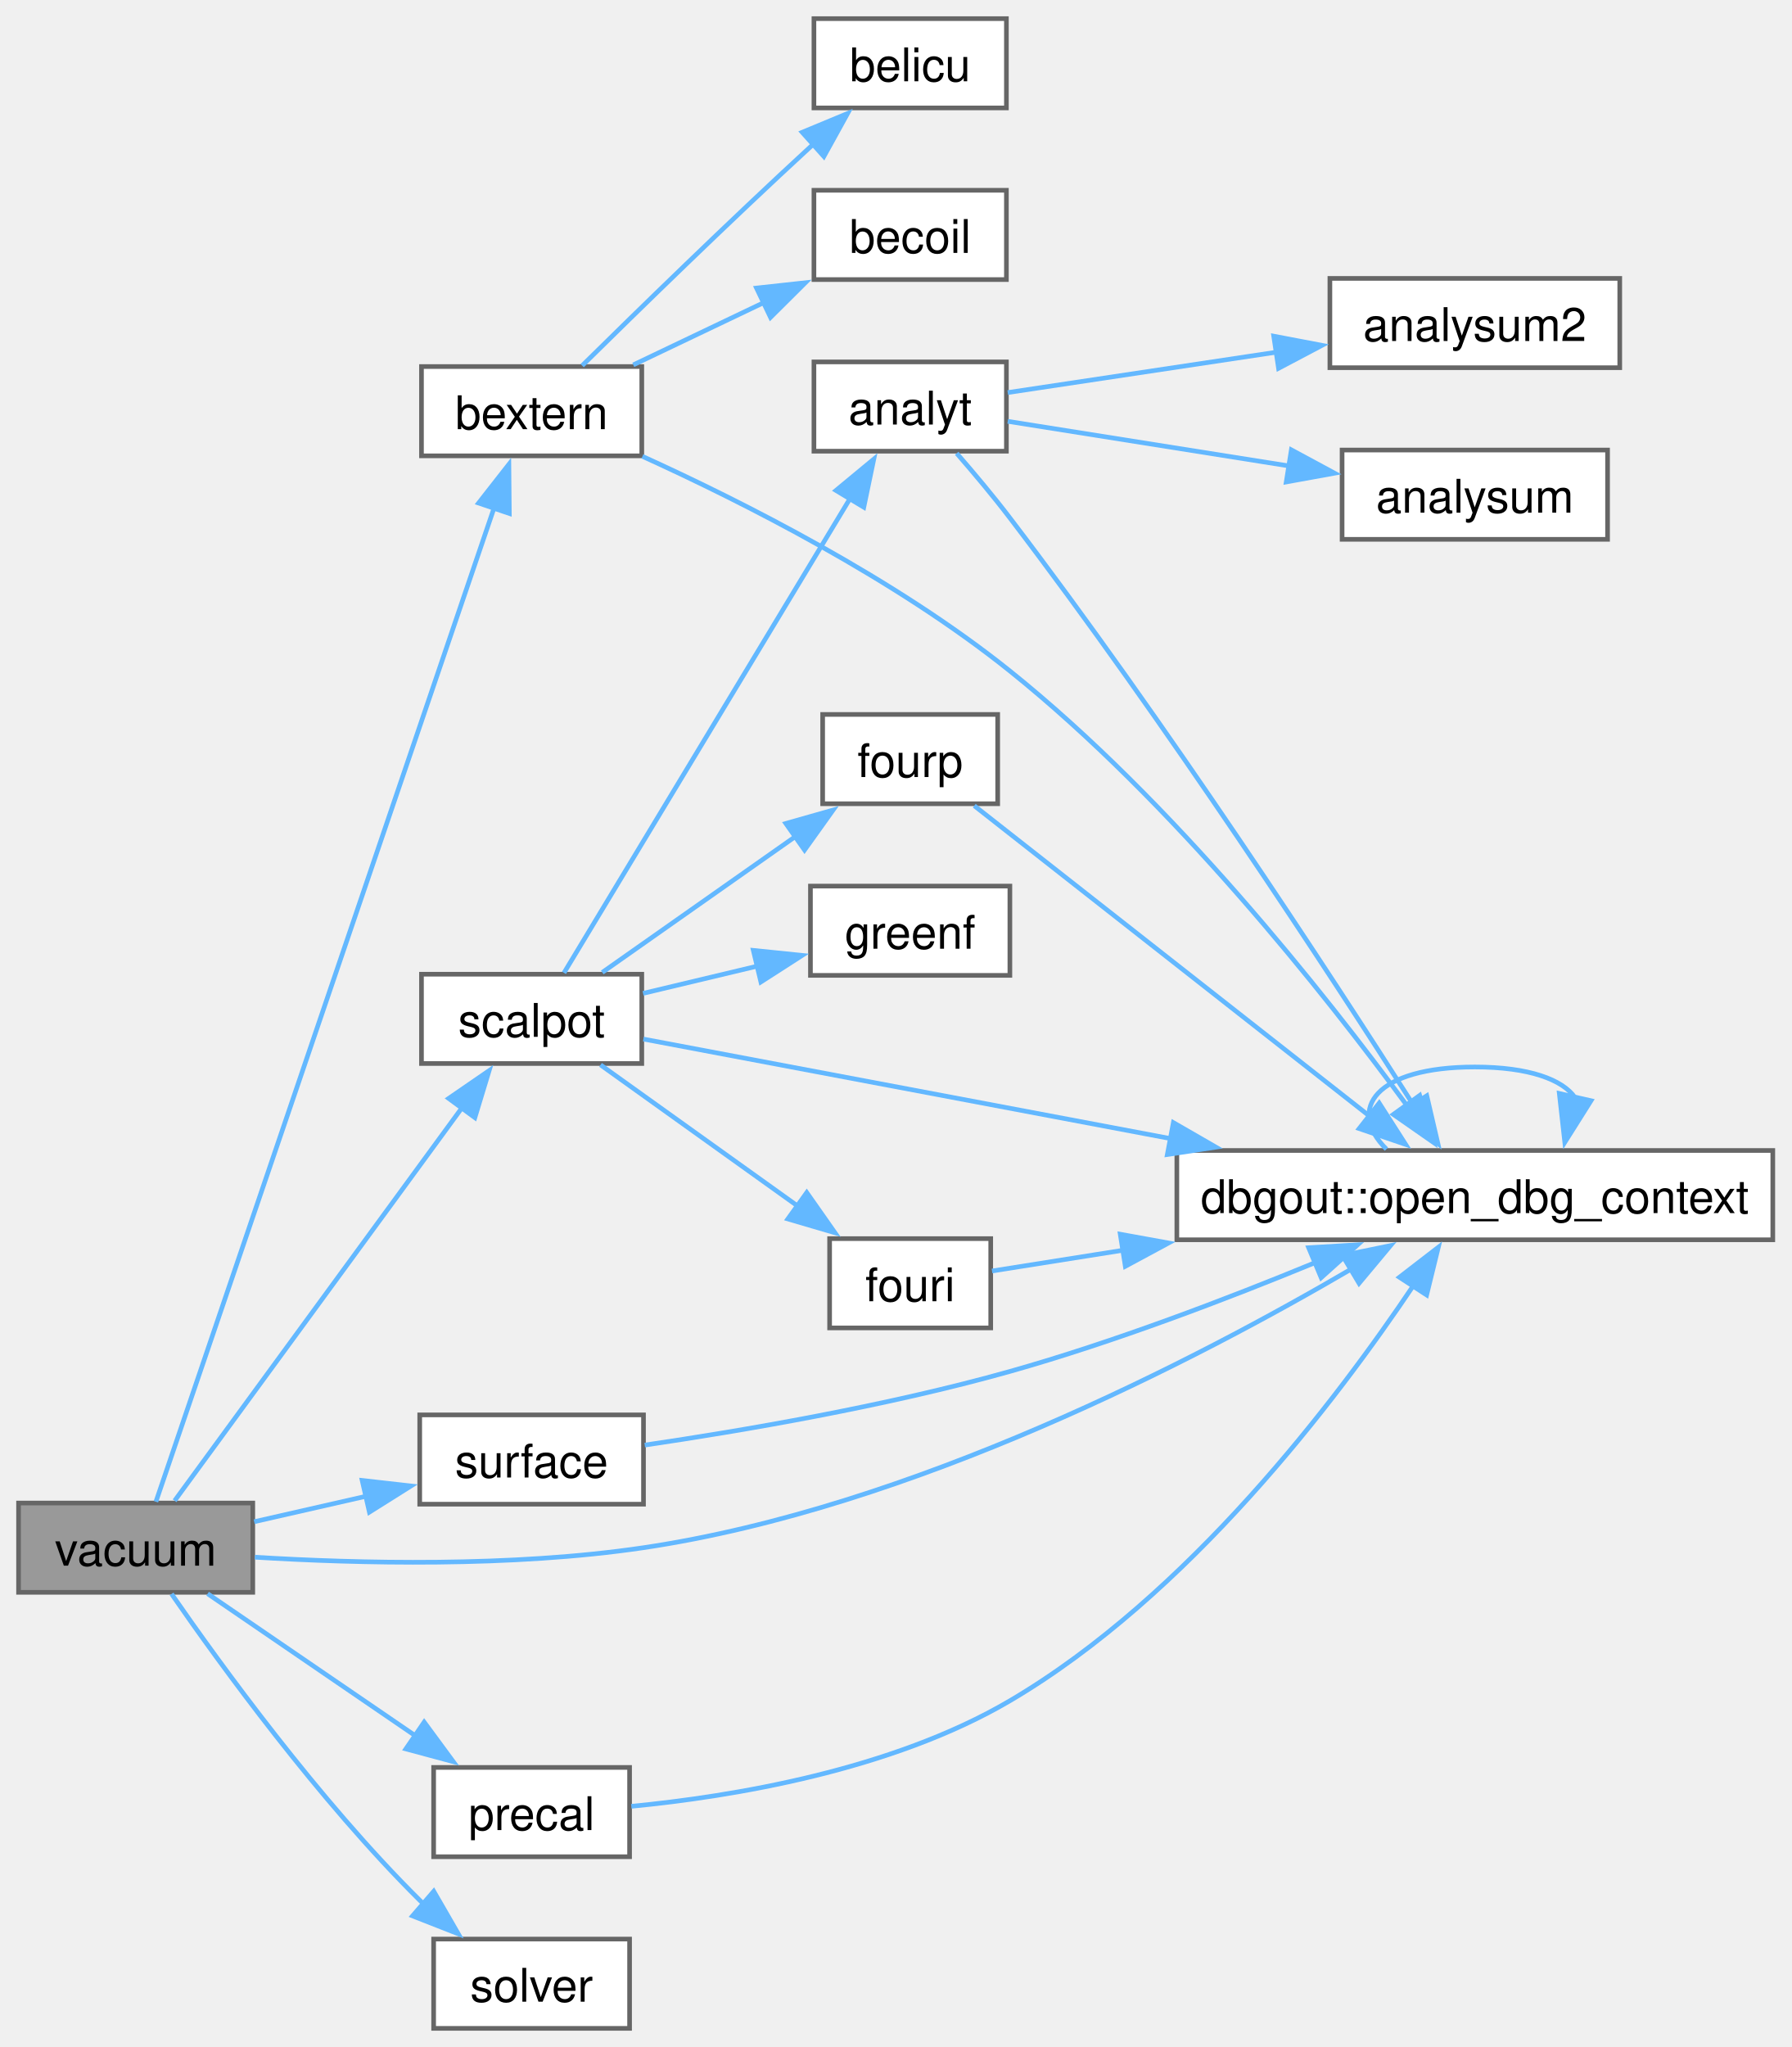
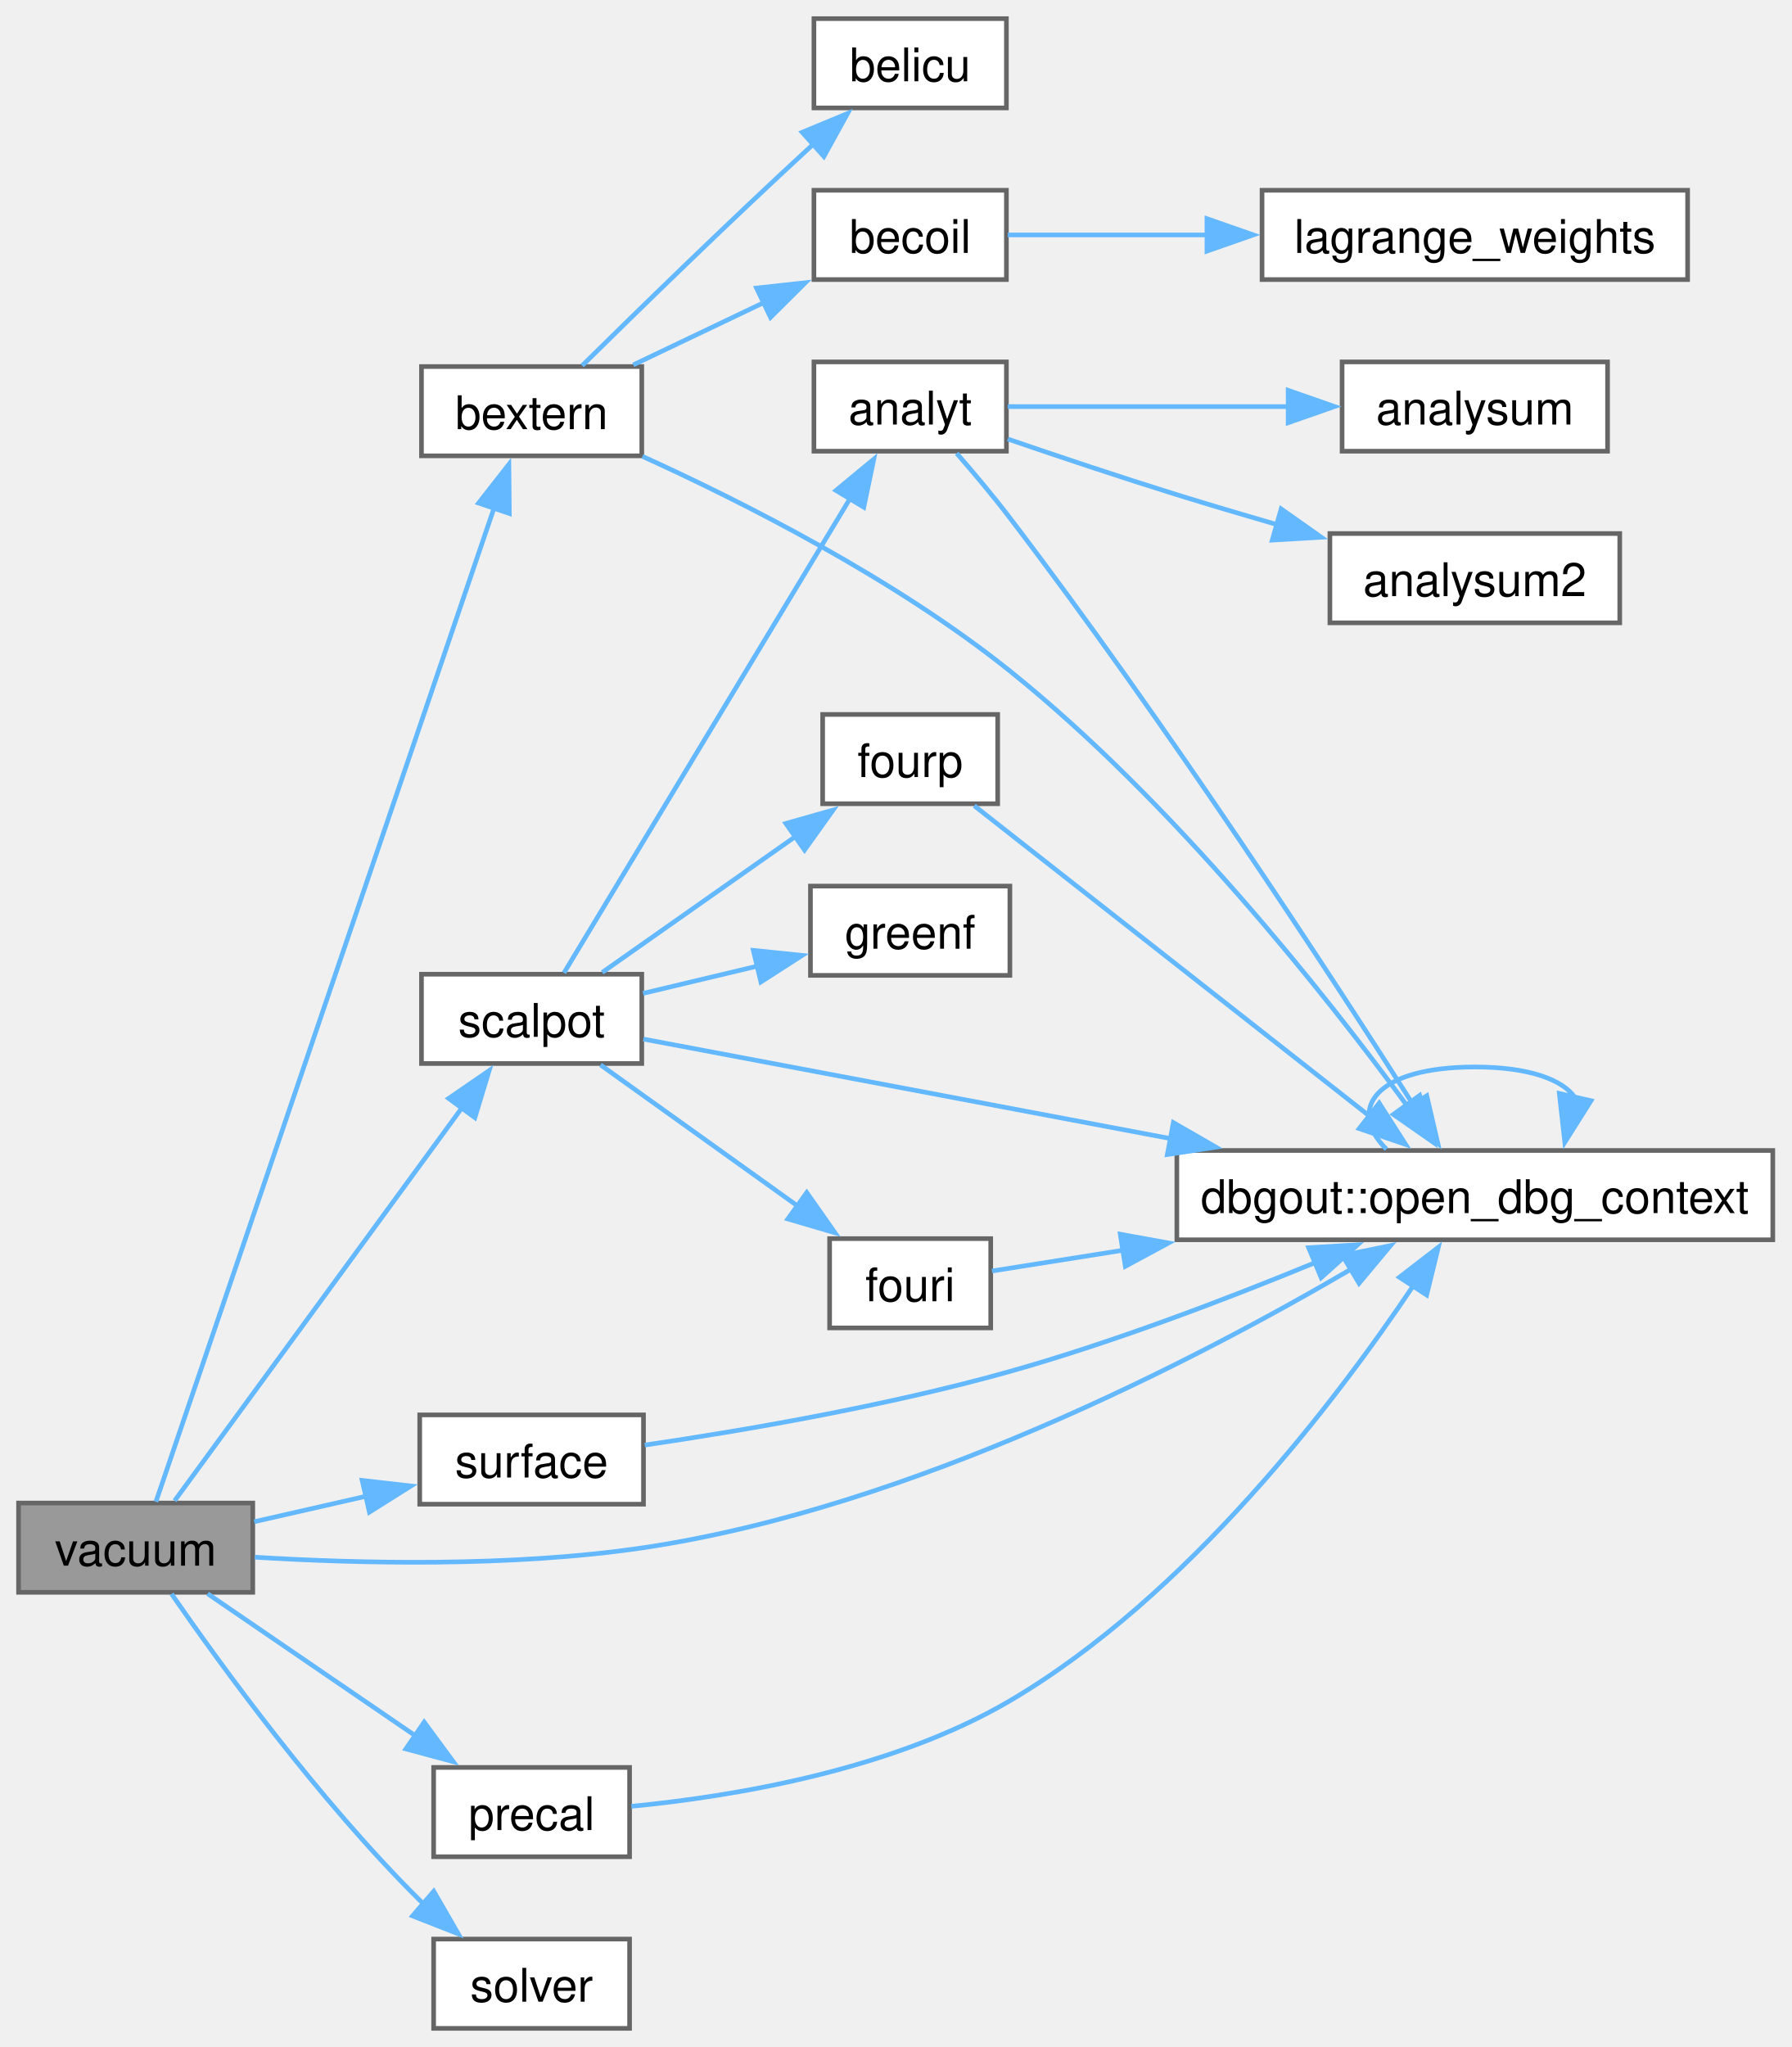
<svg xmlns="http://www.w3.org/2000/svg" xmlns:xlink="http://www.w3.org/1999/xlink" width="386pt" height="441pt" viewBox="0.00 0.00 386.25 441.25">
  <g id="page0,1_graph0" class="graph" transform="scale(1 1) rotate(0) translate(4 437.25)">
    <g id="Node000001" class="node">
      <g id="a_Node000001">
        <a xlink:title="Compute the vacuum contribution to the free-boundary energy functional.">
          <polygon fill="#999999" stroke="#666666" points="50.5,-113.25 0,-113.25 0,-94 50.5,-94 50.5,-113.25" />
          <text text-anchor="middle" x="25.25" y="-99.75" font-family="Helvetica,sans-Serif" font-size="10.00">vacuum</text>
        </a>
      </g>
    </g>
    <g id="Node000002" class="node">
      <g id="a_Node000002">
        <a xlink:href="../../db/d3d/bextern_8f90.html#a90228cc5f358147ae7f59953d6f9cced" target="_top" xlink:title="Compute the total magnetic field due to external coils and the net toroidal plasma current.">
          <polygon fill="white" stroke="#666666" points="134.38,-358.25 86.88,-358.25 86.88,-339 134.38,-339 134.38,-358.25" />
          <text text-anchor="middle" x="110.62" y="-344.75" font-family="Helvetica,sans-Serif" font-size="10.00">bextern</text>
        </a>
      </g>
    </g>
    <g id="edge1_Node000001_Node000002" class="edge">
      <g id="a_edge1_Node000001_Node000002">
        <a xlink:title=" ">
          <path fill="none" stroke="#63b8ff" d="M29.62,-113.53C42.03,-150 85.35,-277.29 102.53,-327.77" />
          <polygon fill="#63b8ff" stroke="#63b8ff" points="99.19,-328.82 105.72,-337.16 105.82,-326.57 99.19,-328.82" />
        </a>
      </g>
    </g>
-     <g id="Node000005" class="node">
-       <g id="a_Node000005">
+     <g id="Node000006" class="node">
+       <g id="a_Node000006">
        <a xlink:href="../../d8/dfd/namespacedbgout.html#acdd1612a38e44b6469dc03d9d1c6ceed" target="_top" xlink:title="check if any output is desired for the current iteration check if the given context should be openend...">
          <polygon fill="white" stroke="#666666" points="378.25,-189.25 249.75,-189.25 249.75,-170 378.25,-170 378.25,-189.25" />
          <text text-anchor="middle" x="314" y="-175.75" font-family="Helvetica,sans-Serif" font-size="10.00">dbgout::open_dbg_context</text>
        </a>
      </g>
    </g>
-     <g id="edge6_Node000001_Node000005" class="edge">
-       <g id="a_edge6_Node000001_Node000005">
+     <g id="edge7_Node000001_Node000006" class="edge">
+       <g id="a_edge7_Node000001_Node000006">
        <a xlink:title=" ">
          <path fill="none" stroke="#63b8ff" d="M50.96,-101.57C73.05,-100.22 106.24,-99.39 134.75,-103.62 192.65,-112.23 254.19,-144.25 287.67,-163.87" />
          <polygon fill="#63b8ff" stroke="#63b8ff" points="285.45,-166.62 295.83,-168.75 289.04,-160.62 285.45,-166.62" />
        </a>
      </g>
    </g>
-     <g id="Node000006" class="node">
-       <g id="a_Node000006">
+     <g id="Node000007" class="node">
+       <g id="a_Node000007">
        <a xlink:href="../../dd/d98/precal_8f90.html#a0dae73e848a4757092d7e9786d073d3d" target="_top" xlink:title="Pre-compute constant terms required for NESTOR.">
          <polygon fill="white" stroke="#666666" points="131.75,-56.25 89.5,-56.25 89.5,-37 131.75,-37 131.75,-56.25" />
          <text text-anchor="middle" x="110.62" y="-42.75" font-family="Helvetica,sans-Serif" font-size="10.00">precal</text>
        </a>
      </g>
    </g>
-     <g id="edge7_Node000001_Node000006" class="edge">
-       <g id="a_edge7_Node000001_Node000006">
+     <g id="edge8_Node000001_Node000007" class="edge">
+       <g id="a_edge8_Node000001_Node000007">
        <a xlink:title=" ">
          <path fill="none" stroke="#63b8ff" d="M40.77,-93.7C53.13,-85.25 71.13,-72.94 85.63,-63.03" />
          <polygon fill="#63b8ff" stroke="#63b8ff" points="87.46,-66.02 93.74,-57.49 83.51,-60.24 87.46,-66.02" />
        </a>
      </g>
    </g>
-     <g id="Node000007" class="node">
-       <g id="a_Node000007">
+     <g id="Node000008" class="node">
+       <g id="a_Node000008">
        <a xlink:href="../../d0/d19/scalpot_8f90.html#afb9e58849c5a27e486bdf4106f8bb84e" target="_top" xlink:title="Compute all required terms for solving for the scalar magnetic potential.">
          <polygon fill="white" stroke="#666666" points="134.38,-227.25 86.88,-227.25 86.88,-208 134.38,-208 134.38,-227.25" />
          <text text-anchor="middle" x="110.62" y="-213.75" font-family="Helvetica,sans-Serif" font-size="10.00">scalpot</text>
        </a>
      </g>
    </g>
-     <g id="edge9_Node000001_Node000007" class="edge">
-       <g id="a_edge9_Node000001_Node000007">
+     <g id="edge10_Node000001_Node000008" class="edge">
+       <g id="a_edge10_Node000001_Node000008">
        <a xlink:title=" ">
          <path fill="none" stroke="#63b8ff" d="M33.65,-113.74C47.59,-132.8 77.95,-174.31 95.78,-198.69" />
          <polygon fill="#63b8ff" stroke="#63b8ff" points="92.74,-200.47 101.47,-206.47 98.39,-196.33 92.74,-200.47" />
        </a>
      </g>
    </g>
-     <g id="Node000014" class="node">
-       <g id="a_Node000014">
+     <g id="Node000015" class="node">
+       <g id="a_Node000015">
        <a xlink:href="../../d7/d39/solver_8f90.html#a1e815013ed24a9dddc80410103f4a220" target="_top" xlink:title="Solve a linear system of equations using dgesv.">
          <polygon fill="white" stroke="#666666" points="131.75,-19.25 89.5,-19.25 89.5,0 131.75,0 131.75,-19.25" />
          <text text-anchor="middle" x="110.62" y="-5.75" font-family="Helvetica,sans-Serif" font-size="10.00">solver</text>
        </a>
      </g>
    </g>
-     <g id="edge20_Node000001_Node000014" class="edge">
-       <g id="a_edge20_Node000001_Node000014">
+     <g id="edge21_Node000001_Node000015" class="edge">
+       <g id="a_edge21_Node000001_Node000015">
        <a xlink:title=" ">
          <path fill="none" stroke="#63b8ff" d="M32.99,-93.65C43.46,-78.51 64.73,-49.2 86.5,-27.62 86.77,-27.36 87.05,-27.09 87.32,-26.82" />
          <polygon fill="#63b8ff" stroke="#63b8ff" points="89.52,-29.55 94.82,-20.37 84.95,-24.24 89.52,-29.55" />
        </a>
      </g>
    </g>
-     <g id="Node000015" class="node">
-       <g id="a_Node000015">
+     <g id="Node000016" class="node">
+       <g id="a_Node000016">
        <a xlink:href="../../d6/d03/surface_8f90.html#ad7b6446e720a806f41f10dd1eb0b6f88" target="_top" xlink:title="Evaluate the geometry of the LCFS and tangential derivatives.">
          <polygon fill="white" stroke="#666666" points="134.75,-132.25 86.5,-132.25 86.5,-113 134.75,-113 134.75,-132.25" />
          <text text-anchor="middle" x="110.62" y="-118.75" font-family="Helvetica,sans-Serif" font-size="10.00">surface</text>
        </a>
      </g>
    </g>
-     <g id="edge21_Node000001_Node000015" class="edge">
-       <g id="a_edge21_Node000001_Node000015">
+     <g id="edge22_Node000001_Node000016" class="edge">
+       <g id="a_edge22_Node000001_Node000016">
        <a xlink:title=" ">
          <path fill="none" stroke="#63b8ff" d="M50.81,-109.22C58.39,-110.95 66.88,-112.88 75,-114.73" />
          <polygon fill="#63b8ff" stroke="#63b8ff" points="74.09,-118.12 84.62,-116.93 75.65,-111.29 74.09,-118.12" />
        </a>
      </g>
    </g>
    <g id="Node000003" class="node">
      <g id="a_Node000003">
-         <a xlink:href="../../d6/dc7/becoil_8f90.html#a449b054fb88bdb4cdf73ef8939654bfb" target="_top" xlink:title="Compute the cylindrical components of the magnetic field due to external coils. by bi-linear interpol...">
+         <a xlink:href="../../d6/dc7/becoil_8f90.html#a449b054fb88bdb4cdf73ef8939654bfb" target="_top" xlink:title="Compute the cylindrical components of the magnetic field due to external coils. by bi-cubic Lagrange ...">
          <polygon fill="white" stroke="#666666" points="213,-396.25 171.5,-396.25 171.5,-377 213,-377 213,-396.25" />
          <text text-anchor="middle" x="192.25" y="-382.75" font-family="Helvetica,sans-Serif" font-size="10.00">becoil</text>
        </a>
      </g>
    </g>
    <g id="edge2_Node000002_Node000003" class="edge">
      <g id="a_edge2_Node000002_Node000003">
        <a xlink:title=" ">
          <path fill="none" stroke="#63b8ff" d="M132.55,-358.61C141.18,-362.73 151.36,-367.59 160.8,-372.09" />
          <polygon fill="#63b8ff" stroke="#63b8ff" points="159.12,-375.17 169.65,-376.32 162.14,-368.85 159.12,-375.17" />
        </a>
      </g>
    </g>
-     <g id="Node000004" class="node">
-       <g id="a_Node000004">
+     <g id="Node000005" class="node">
+       <g id="a_Node000005">
        <a xlink:href="../../d9/dda/belicu_8f90.html#a53e6f162ca96069b8d93e131069ddf5d" target="_top" xlink:title="Magnetic field due to net toroidal current modeled by a filament along the magnetic axis.">
          <polygon fill="white" stroke="#666666" points="213,-433.25 171.5,-433.25 171.5,-414 213,-414 213,-433.25" />
          <text text-anchor="middle" x="192.25" y="-419.75" font-family="Helvetica,sans-Serif" font-size="10.00">belicu</text>
        </a>
      </g>
    </g>
-     <g id="edge3_Node000002_Node000004" class="edge">
-       <g id="a_edge3_Node000002_Node000004">
+     <g id="edge4_Node000002_Node000005" class="edge">
+       <g id="a_edge4_Node000002_Node000005">
        <a xlink:title=" ">
          <path fill="none" stroke="#63b8ff" d="M121.53,-358.45C133.17,-369.93 153.12,-389.41 170.75,-405.62 171.02,-405.88 171.3,-406.13 171.58,-406.39" />
          <polygon fill="#63b8ff" stroke="#63b8ff" points="168.97,-408.75 178.76,-412.81 173.64,-403.53 168.97,-408.75" />
        </a>
      </g>
    </g>
-     <g id="edge4_Node000002_Node000005" class="edge">
-       <g id="a_edge4_Node000002_Node000005">
+     <g id="edge5_Node000002_Node000006" class="edge">
+       <g id="a_edge5_Node000002_Node000006">
        <a xlink:title=" ">
          <path fill="none" stroke="#63b8ff" d="M134.52,-338.89C156.18,-329.05 188.98,-312.48 213.75,-292.62 248.86,-264.47 281.69,-223 299.39,-198.91" />
          <polygon fill="#63b8ff" stroke="#63b8ff" points="302.11,-201.12 305.12,-190.96 296.43,-197.02 302.11,-201.12" />
        </a>
      </g>
    </g>
-     <g id="edge5_Node000005_Node000005" class="edge">
-       <g id="a_edge5_Node000005_Node000005">
+     <g id="Node000004" class="node">
+       <g id="a_Node000004">
+         <a xlink:href="../../d6/dc7/becoil_8f90.html#a094fcb7ea985872eaabd8d6bde4d286e" target="_top" xlink:title="Weights of the n-node Lagrange polynomial on the nodes 0, ..., n-1 at u.">
+           <polygon fill="white" stroke="#666666" points="359.88,-396.25 268.12,-396.25 268.12,-377 359.88,-377 359.88,-396.25" />
+           <text text-anchor="middle" x="314" y="-382.75" font-family="Helvetica,sans-Serif" font-size="10.00">lagrange_weights</text>
+         </a>
+       </g>
+     </g>
+     <g id="edge3_Node000003_Node000004" class="edge">
+       <g id="a_edge3_Node000003_Node000004">
+         <a xlink:title=" ">
+           <path fill="none" stroke="#63b8ff" d="M213.29,-386.62C225.24,-386.62 241.06,-386.62 256.57,-386.62" />
+           <polygon fill="#63b8ff" stroke="#63b8ff" points="256.24,-390.13 266.24,-386.63 256.24,-383.13 256.24,-390.13" />
+         </a>
+       </g>
+     </g>
+     <g id="edge6_Node000006_Node000006" class="edge">
+       <g id="a_edge6_Node000006_Node000006">
        <a xlink:title=" ">
          <path fill="none" stroke="#63b8ff" d="M294.94,-189.54C286.25,-198.15 292.6,-207.25 314,-207.25 325.7,-207.25 332.91,-204.53 335.61,-200.65" />
          <polygon fill="#63b8ff" stroke="#63b8ff" points="339.05,-199.98 333.4,-191.01 332.22,-201.54 339.05,-199.98" />
        </a>
      </g>
    </g>
-     <g id="edge8_Node000006_Node000005" class="edge">
-       <g id="a_edge8_Node000006_Node000005">
+     <g id="edge9_Node000007_Node000006" class="edge">
+       <g id="a_edge9_Node000007_Node000006">
        <a xlink:title=" ">
          <path fill="none" stroke="#63b8ff" d="M132.13,-47.87C153.75,-49.96 188.16,-55.58 213.75,-70.62 252.17,-93.21 284.24,-135.5 300.83,-160.24" />
          <polygon fill="#63b8ff" stroke="#63b8ff" points="297.74,-161.92 306.13,-168.39 303.61,-158.1 297.74,-161.92" />
        </a>
      </g>
    </g>
-     <g id="edge19_Node000007_Node000005" class="edge">
-       <g id="a_edge19_Node000007_Node000005">
+     <g id="edge20_Node000008_Node000006" class="edge">
+       <g id="a_edge20_Node000008_Node000006">
        <a xlink:title=" ">
          <path fill="none" stroke="#63b8ff" d="M134.73,-213.27C162.28,-208.07 209.49,-199.16 248.41,-191.81" />
          <polygon fill="#63b8ff" stroke="#63b8ff" points="249,-195.26 258.18,-189.97 247.7,-188.38 249,-195.26" />
        </a>
      </g>
    </g>
-     <g id="Node000008" class="node">
-       <g id="a_Node000008">
+     <g id="Node000009" class="node">
+       <g id="a_Node000009">
        <a xlink:href="../../da/d73/analyt_8f90.html#a60edcf4884aa60f6d96c258a97255756" target="_top" xlink:title="Compute the analytical-and-numerical 4D Fourier integrals over the equivalently-singular functions.">
          <polygon fill="white" stroke="#666666" points="213,-359.25 171.5,-359.25 171.5,-340 213,-340 213,-359.25" />
          <text text-anchor="middle" x="192.25" y="-345.75" font-family="Helvetica,sans-Serif" font-size="10.00">analyt</text>
        </a>
      </g>
    </g>
-     <g id="edge10_Node000007_Node000008" class="edge">
-       <g id="a_edge10_Node000007_Node000008">
+     <g id="edge11_Node000008_Node000009" class="edge">
+       <g id="a_edge11_Node000008_Node000009">
        <a xlink:title=" ">
          <path fill="none" stroke="#63b8ff" d="M117.61,-227.55C130.69,-249.24 162.06,-301.23 179.33,-329.87" />
          <polygon fill="#63b8ff" stroke="#63b8ff" points="176.25,-331.54 184.41,-338.29 182.25,-327.92 176.25,-331.54" />
        </a>
      </g>
    </g>
-     <g id="Node000011" class="node">
-       <g id="a_Node000011">
+     <g id="Node000012" class="node">
+       <g id="a_Node000012">
        <a xlink:href="../../d6/d77/fouri_8f90.html#a0f902f8d584a395f9db7175079d273c7" target="_top" xlink:title="Compute Fourier integrals and build amatrix.">
          <polygon fill="white" stroke="#666666" points="209.62,-170.25 174.88,-170.25 174.88,-151 209.62,-151 209.62,-170.25" />
          <text text-anchor="middle" x="192.25" y="-156.75" font-family="Helvetica,sans-Serif" font-size="10.00">fouri</text>
        </a>
      </g>
    </g>
-     <g id="edge14_Node000007_Node000011" class="edge">
-       <g id="a_edge14_Node000007_Node000011">
+     <g id="edge15_Node000008_Node000012" class="edge">
+       <g id="a_edge15_Node000008_Node000012">
        <a xlink:title=" ">
          <path fill="none" stroke="#63b8ff" d="M125.49,-207.7C137.18,-199.33 154.16,-187.18 167.93,-177.32" />
          <polygon fill="#63b8ff" stroke="#63b8ff" points="169.95,-180.18 176.04,-171.51 165.87,-174.49 169.95,-180.18" />
        </a>
      </g>
    </g>
-     <g id="Node000012" class="node">
-       <g id="a_Node000012">
+     <g id="Node000013" class="node">
+       <g id="a_Node000013">
        <a xlink:href="../../d0/d1c/fourp_8f90.html#add725dd420251115fd60182dc992503c" target="_top" xlink:title="Perform Fourier integrals of Green's function kernel.">
          <polygon fill="white" stroke="#666666" points="211.12,-283.25 173.38,-283.25 173.38,-264 211.12,-264 211.12,-283.25" />
          <text text-anchor="middle" x="192.25" y="-269.75" font-family="Helvetica,sans-Serif" font-size="10.00">fourp</text>
        </a>
      </g>
    </g>
-     <g id="edge16_Node000007_Node000012" class="edge">
-       <g id="a_edge16_Node000007_Node000012">
+     <g id="edge17_Node000008_Node000013" class="edge">
+       <g id="a_edge17_Node000008_Node000013">
        <a xlink:title=" ">
          <path fill="none" stroke="#63b8ff" d="M125.86,-227.64C137.45,-235.79 154.06,-247.47 167.63,-257.02" />
          <polygon fill="#63b8ff" stroke="#63b8ff" points="165.44,-259.75 175.63,-262.64 169.47,-254.02 165.44,-259.75" />
        </a>
      </g>
    </g>
-     <g id="Node000013" class="node">
-       <g id="a_Node000013">
+     <g id="Node000014" class="node">
+       <g id="a_Node000014">
        <a xlink:href="../../df/d2d/greenf_8f90.html#acd9d25905cc799c9fcd4d08a3cbb1e65" target="_top" xlink:title="Compute the regularized evaluation of the Green's function and the source term.">
          <polygon fill="white" stroke="#666666" points="213.75,-246.25 170.75,-246.25 170.75,-227 213.75,-227 213.75,-246.25" />
          <text text-anchor="middle" x="192.25" y="-232.75" font-family="Helvetica,sans-Serif" font-size="10.00">greenf</text>
        </a>
      </g>
    </g>
-     <g id="edge18_Node000007_Node000013" class="edge">
-       <g id="a_edge18_Node000007_Node000013">
+     <g id="edge19_Node000008_Node000014" class="edge">
+       <g id="a_edge19_Node000008_Node000014">
        <a xlink:title=" ">
          <path fill="none" stroke="#63b8ff" d="M134.66,-223.12C142.34,-224.95 151.03,-227.03 159.27,-228.99" />
          <polygon fill="#63b8ff" stroke="#63b8ff" points="158.43,-232.39 168.97,-231.31 160.06,-225.58 158.43,-232.39" />
        </a>
      </g>
    </g>
-     <g id="edge13_Node000008_Node000005" class="edge">
-       <g id="a_edge13_Node000008_Node000005">
+     <g id="edge14_Node000009_Node000006" class="edge">
+       <g id="a_edge14_Node000009_Node000006">
        <a xlink:title=" ">
          <path fill="none" stroke="#63b8ff" d="M202.28,-339.55C205.95,-335.34 210.16,-330.33 213.75,-325.62 247.22,-281.77 282.69,-227.4 300.8,-198.99" />
          <polygon fill="#63b8ff" stroke="#63b8ff" points="303.64,-201.05 306.04,-190.73 297.73,-197.3 303.64,-201.05" />
        </a>
      </g>
    </g>
-     <g id="Node000009" class="node">
-       <g id="a_Node000009">
-         <a xlink:href="../../df/df3/analysum_8f90.html#aa51b1a5786e7b5719fe2ca679efc66b0" target="_top" xlink:title="Compute the (m=0 or n=0) part of the DFT of the analytical Fourier transforms of the equivalently-sin...">
-           <polygon fill="white" stroke="#666666" points="342.62,-340.25 285.38,-340.25 285.38,-321 342.62,-321 342.62,-340.25" />
-           <text text-anchor="middle" x="314" y="-326.75" font-family="Helvetica,sans-Serif" font-size="10.00">analysum</text>
-         </a>
-       </g>
-     </g>
-     <g id="edge11_Node000008_Node000009" class="edge">
-       <g id="a_edge11_Node000008_Node000009">
-         <a xlink:title=" ">
-           <path fill="none" stroke="#63b8ff" d="M213.29,-346.44C229.85,-343.82 253.83,-340.01 274.13,-336.79" />
-           <polygon fill="#63b8ff" stroke="#63b8ff" points="274.44,-340.29 283.76,-335.26 273.34,-333.37 274.44,-340.29" />
-         </a>
-       </g>
-     </g>
    <g id="Node000010" class="node">
      <g id="a_Node000010">
+         <a xlink:href="../../df/df3/analysum_8f90.html#aa51b1a5786e7b5719fe2ca679efc66b0" target="_top" xlink:title="Compute the (m=0 or n=0) part of the DFT of the analytical Fourier transforms of the equivalently-sin...">
+           <polygon fill="white" stroke="#666666" points="342.62,-359.25 285.38,-359.25 285.38,-340 342.62,-340 342.62,-359.25" />
+           <text text-anchor="middle" x="314" y="-345.75" font-family="Helvetica,sans-Serif" font-size="10.00">analysum</text>
+         </a>
+       </g>
+     </g>
+     <g id="edge12_Node000009_Node000010" class="edge">
+       <g id="a_edge12_Node000009_Node000010">
+         <a xlink:title=" ">
+           <path fill="none" stroke="#63b8ff" d="M213.29,-349.62C229.77,-349.62 253.61,-349.62 273.84,-349.62" />
+           <polygon fill="#63b8ff" stroke="#63b8ff" points="273.75,-353.13 283.75,-349.63 273.75,-346.13 273.75,-353.13" />
+         </a>
+       </g>
+     </g>
+     <g id="Node000011" class="node">
+       <g id="a_Node000011">
        <a xlink:href="../../d1/d90/analysum2_8f90.html#a47a0d185131a197c6fc62ee5d68d62fb" target="_top" xlink:title="Compute the (m&gt;0 and n&gt;0) part of the DFT of the analytical Fourier transforms of the equivalently-si...">
-           <polygon fill="white" stroke="#666666" points="345.25,-377.25 282.75,-377.25 282.75,-358 345.25,-358 345.25,-377.25" />
-           <text text-anchor="middle" x="314" y="-363.75" font-family="Helvetica,sans-Serif" font-size="10.00">analysum2</text>
-         </a>
-       </g>
-     </g>
-     <g id="edge12_Node000008_Node000010" class="edge">
-       <g id="a_edge12_Node000008_Node000010">
-         <a xlink:title=" ">
-           <path fill="none" stroke="#63b8ff" d="M213.29,-352.64C229.1,-355.01 251.69,-358.41 271.36,-361.37" />
-           <polygon fill="#63b8ff" stroke="#63b8ff" points="270.64,-364.8 281.05,-362.82 271.68,-357.87 270.64,-364.8" />
-         </a>
-       </g>
-     </g>
-     <g id="edge15_Node000011_Node000005" class="edge">
-       <g id="a_edge15_Node000011_Node000005">
+           <polygon fill="white" stroke="#666666" points="345.25,-322.25 282.75,-322.25 282.75,-303 345.25,-303 345.25,-322.25" />
+           <text text-anchor="middle" x="314" y="-308.75" font-family="Helvetica,sans-Serif" font-size="10.00">analysum2</text>
+         </a>
+       </g>
+     </g>
+     <g id="edge13_Node000009_Node000011" class="edge">
+       <g id="a_edge13_Node000009_Node000011">
+         <a xlink:title=" ">
+           <path fill="none" stroke="#63b8ff" d="M213.31,-342.62C224.07,-338.93 237.59,-334.4 249.75,-330.62 256.69,-328.47 264.09,-326.28 271.29,-324.19" />
+           <polygon fill="#63b8ff" stroke="#63b8ff" points="272.24,-327.56 280.9,-321.45 270.32,-320.83 272.24,-327.56" />
+         </a>
+       </g>
+     </g>
+     <g id="edge16_Node000012_Node000006" class="edge">
+       <g id="a_edge16_Node000012_Node000006">
        <a xlink:title=" ">
          <path fill="none" stroke="#63b8ff" d="M209.9,-163.27C217.72,-164.51 227.65,-166.08 238.25,-167.76" />
          <polygon fill="#63b8ff" stroke="#63b8ff" points="237.55,-171.2 247.97,-169.31 238.64,-164.28 237.55,-171.2" />
        </a>
      </g>
    </g>
-     <g id="edge17_Node000012_Node000005" class="edge">
-       <g id="a_edge17_Node000012_Node000005">
+     <g id="edge18_Node000013_Node000006" class="edge">
+       <g id="a_edge18_Node000013_Node000006">
        <a xlink:title=" ">
          <path fill="none" stroke="#63b8ff" d="M206.07,-263.57C226.41,-247.59 266.35,-216.25 291.24,-196.71" />
          <polygon fill="#63b8ff" stroke="#63b8ff" points="293.38,-199.47 299.09,-190.55 289.06,-193.97 293.38,-199.47" />
        </a>
      </g>
    </g>
-     <g id="edge22_Node000015_Node000005" class="edge">
-       <g id="a_edge22_Node000015_Node000005">
+     <g id="edge23_Node000016_Node000006" class="edge">
+       <g id="a_edge23_Node000016_Node000006">
        <a xlink:title=" ">
          <path fill="none" stroke="#63b8ff" d="M135.02,-125.74C155.9,-128.81 187.19,-134.14 213.75,-141.62 236.17,-147.94 260.61,-157.27 279.62,-165.1" />
          <polygon fill="#63b8ff" stroke="#63b8ff" points="278.17,-168.29 288.74,-168.92 280.87,-161.83 278.17,-168.29" />
        </a>
      </g>
    </g>
  </g>
</svg>
